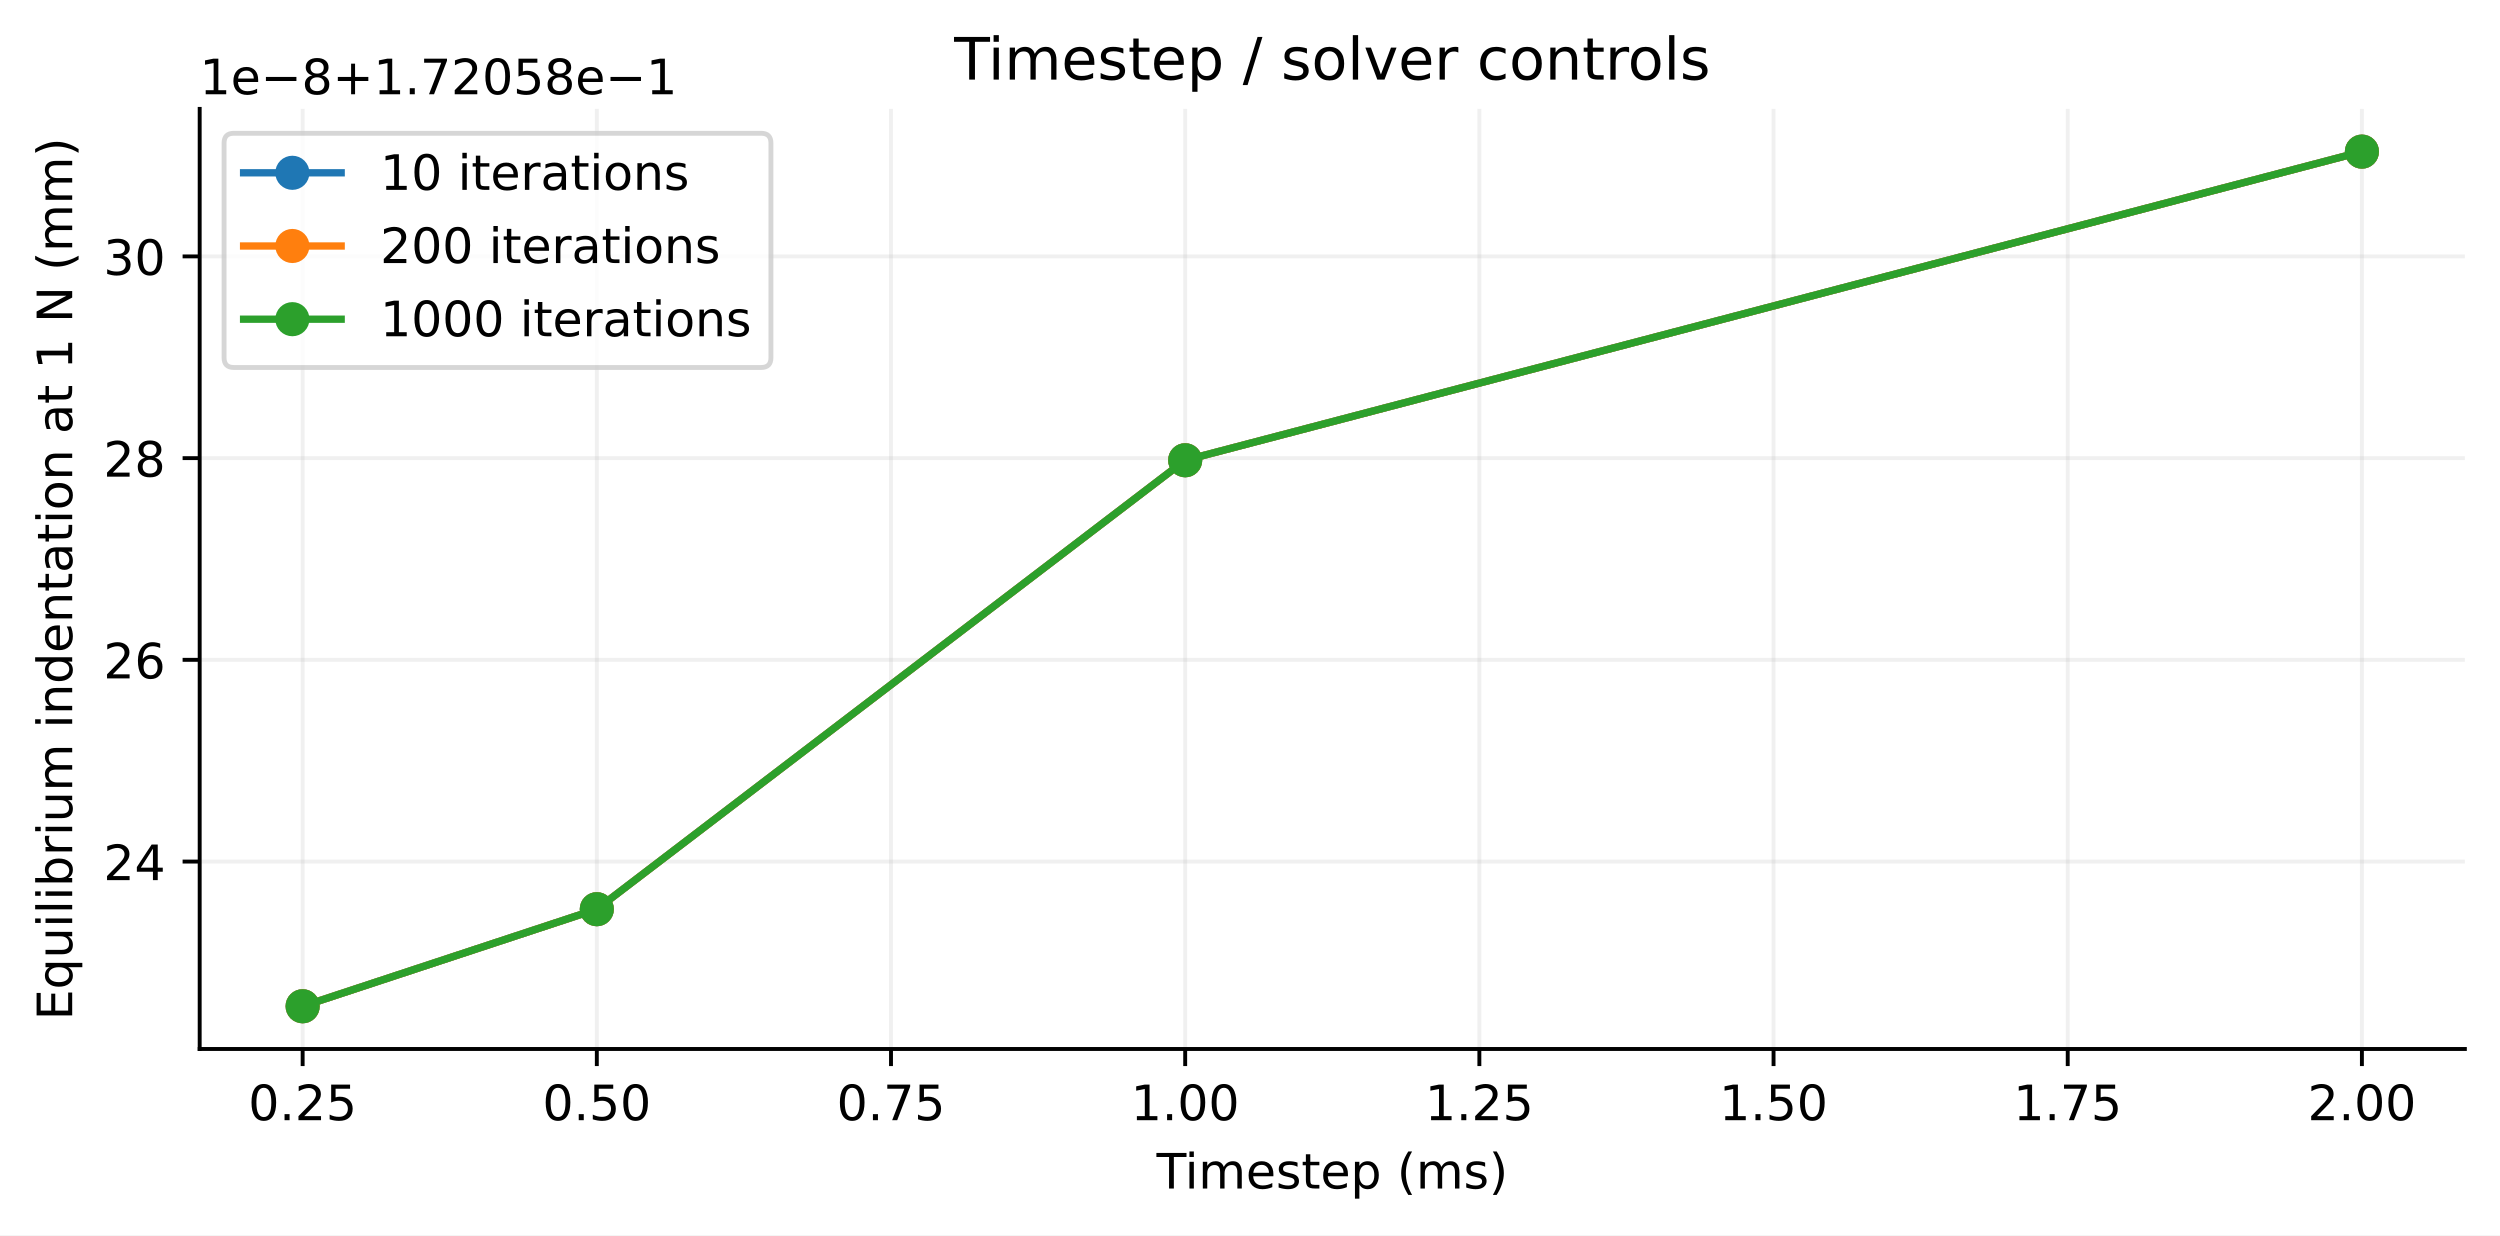
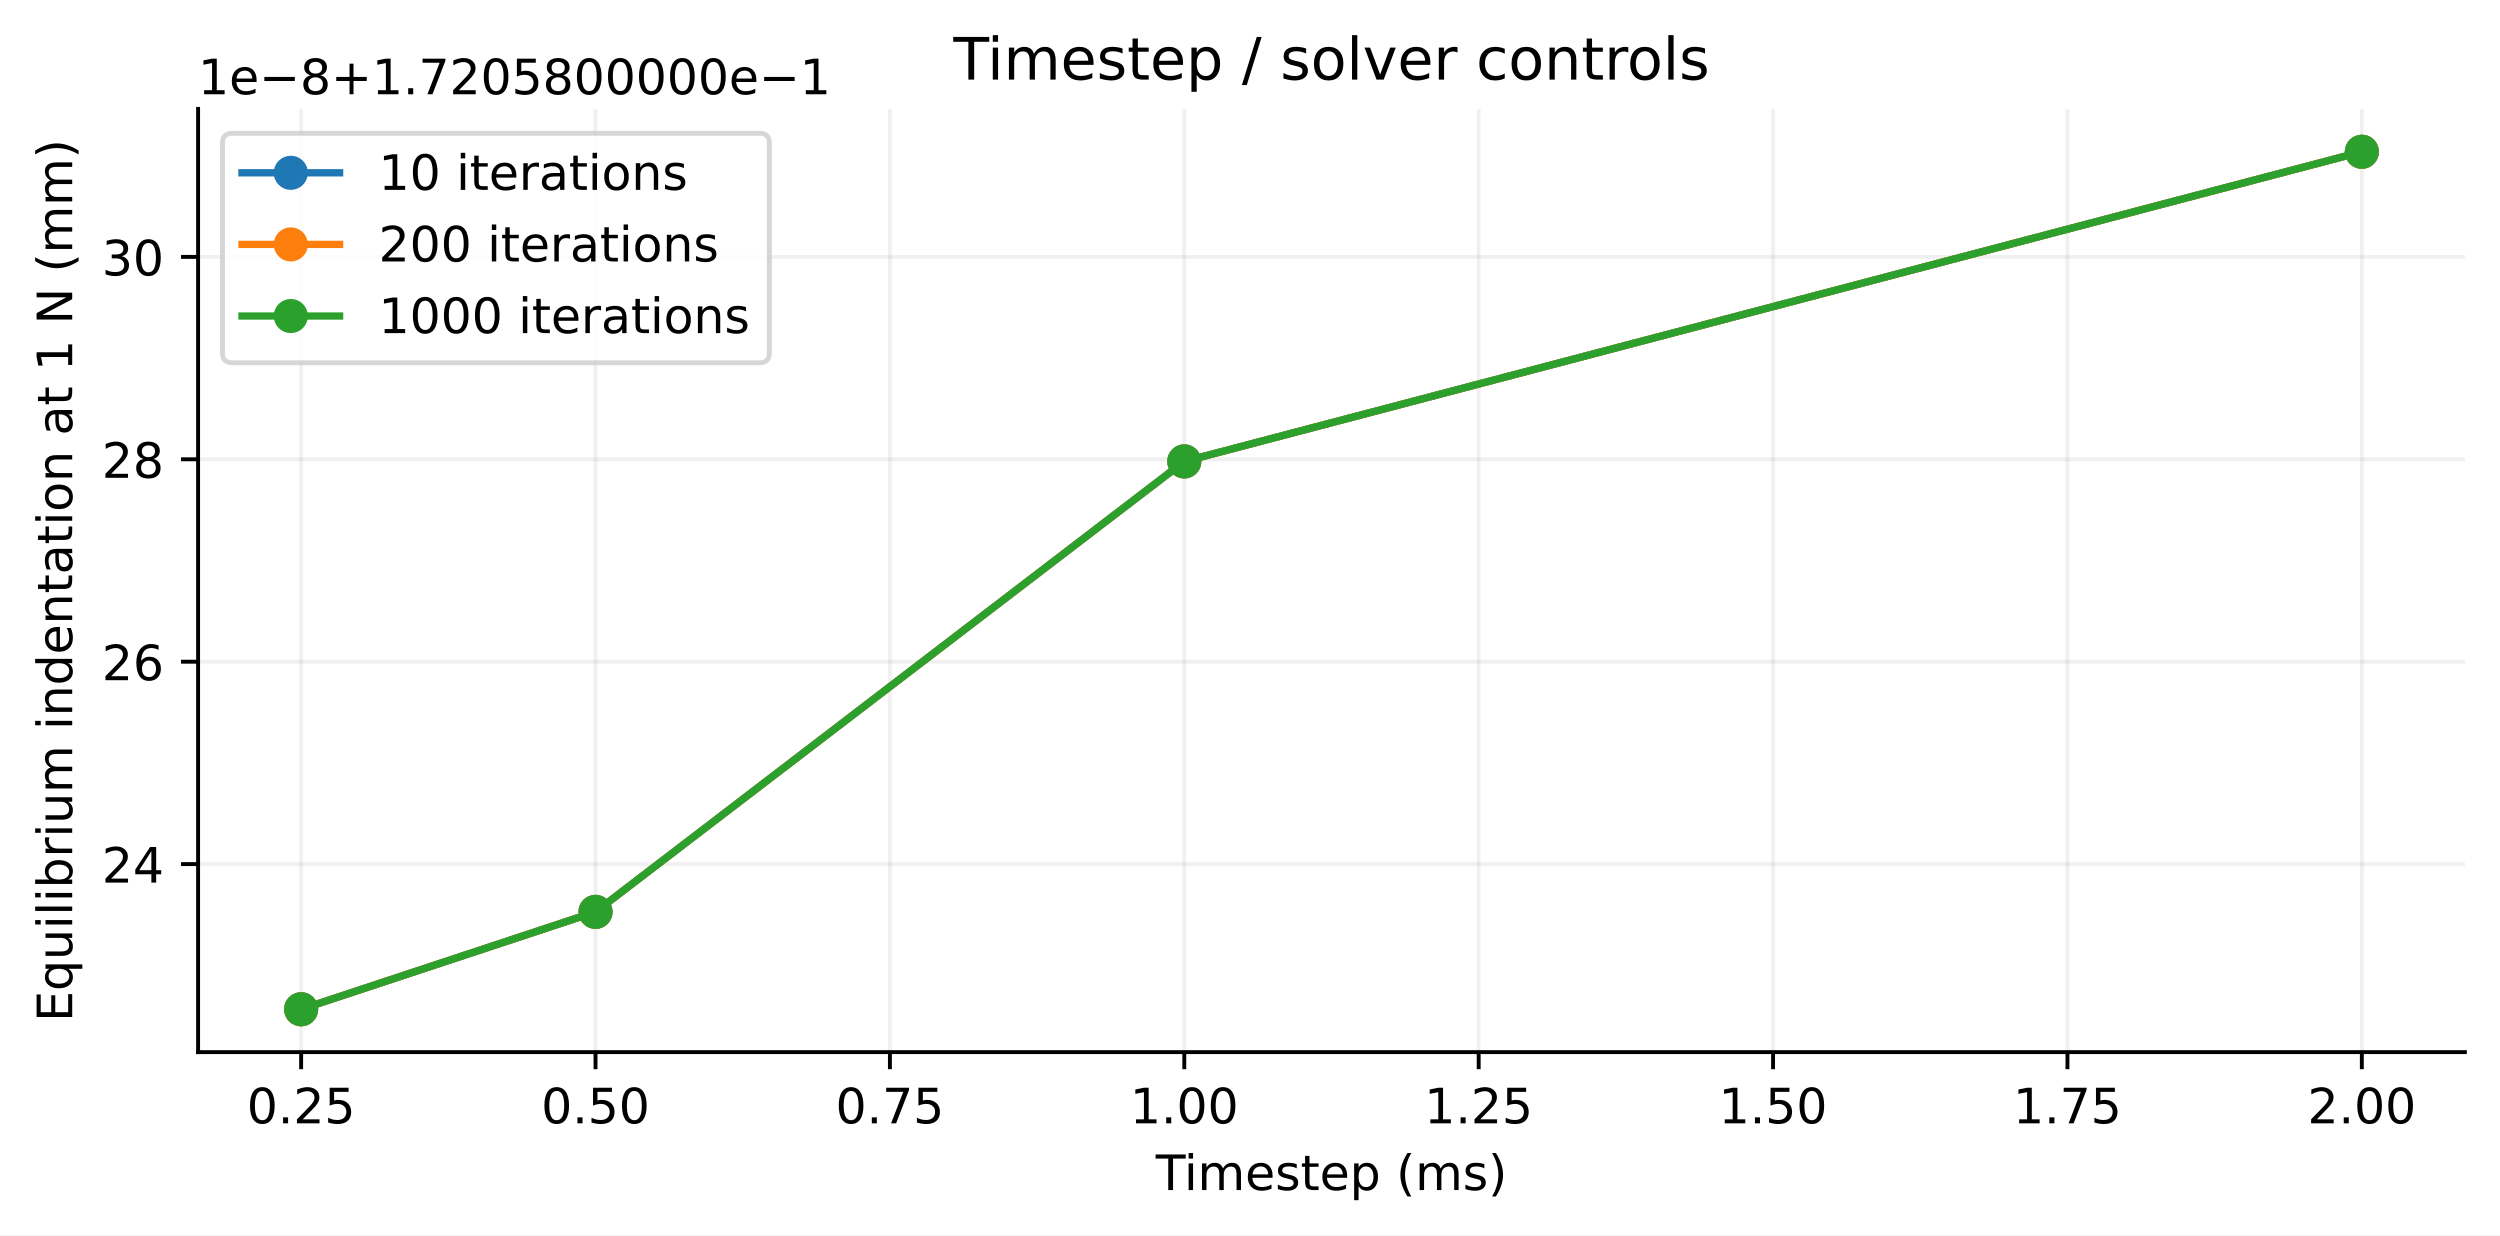
<svg xmlns="http://www.w3.org/2000/svg" xmlns:xlink="http://www.w3.org/1999/xlink" width="512.4pt" height="253.2pt" viewBox="0 0 512.4 253.2" version="1.1">
  <defs>
    <style type="text/css">*{stroke-linejoin: round; stroke-linecap: butt}</style>
  </defs>
  <g id="figure_1">
    <g id="patch_1">
      <path d="M 0 253.2  L 512.4 253.2  L 512.4 0  L 0 0  z " style="fill: #ffffff" />
    </g>
    <g id="axes_1">
      <g id="patch_2">
-         <path d="M 40.926 214.999  L 505.2 214.999  L 505.2 22.318  L 40.926 22.318  z " style="fill: #ffffff" />
+         <path d="M 40.603 215.643  L 505.2 215.643  L 505.2 22.318  L 40.603 22.318  z " style="fill: #ffffff" />
      </g>
      <g id="matplotlib.axis_1">
        <g id="xtick_1">
          <g id="line2d_1">
-             <path d="M 62.029 214.999  L 62.029 22.318  " clip-path="url(#p337a7b43ac)" style="fill: none; stroke: #b0b0b0; stroke-opacity: 0.18; stroke-width: 0.8; stroke-linecap: square" />
+             <path d="M 61.721 215.643  L 61.721 22.318  " clip-path="url(#p7915fa4deb)" style="fill: none; stroke: #b0b0b0; stroke-opacity: 0.18; stroke-width: 0.8; stroke-linecap: square" />
          </g>
          <g id="line2d_2">
            <defs>
-               <path id="m574820b7e9" d="M 0 0  L 0 3.5  " style="stroke: #000000; stroke-width: 0.8" />
+               <path id="m74739a1e2b" d="M 0 0  L 0 3.5  " style="stroke: #000000; stroke-width: 0.8" />
            </defs>
            <g>
-               <use xlink:href="#m574820b7e9" x="62.029" y="214.999" style="stroke: #000000; stroke-width: 0.8" />
+               <use xlink:href="#m74739a1e2b" x="61.721" y="215.643" style="stroke: #000000; stroke-width: 0.8" />
            </g>
          </g>
          <g id="text_1">
-             <text style="font-size: 10px; font-family: 'DejaVu Sans'; text-anchor: middle" x="62.029" y="229.596" transform="rotate(-0 62.02913 229.5964)">0.25</text>
+             <text style="font: 10px 'DejaVu Sans'; text-anchor: middle" x="61.721" y="230.242" transform="rotate(-0, 61.72114, 230.2417)">0.25</text>
          </g>
        </g>
        <g id="xtick_2">
          <g id="line2d_3">
-             <path d="M 122.324 214.999  L 122.324 22.318  " clip-path="url(#p337a7b43ac)" style="fill: none; stroke: #b0b0b0; stroke-opacity: 0.18; stroke-width: 0.8; stroke-linecap: square" />
+             <path d="M 122.058 215.643  L 122.058 22.318  " clip-path="url(#p7915fa4deb)" style="fill: none; stroke: #b0b0b0; stroke-opacity: 0.18; stroke-width: 0.8; stroke-linecap: square" />
          </g>
          <g id="line2d_4">
            <g>
-               <use xlink:href="#m574820b7e9" x="122.324" y="214.999" style="stroke: #000000; stroke-width: 0.8" />
+               <use xlink:href="#m74739a1e2b" x="122.058" y="215.643" style="stroke: #000000; stroke-width: 0.8" />
            </g>
          </g>
          <g id="text_2">
-             <text style="font-size: 10px; font-family: 'DejaVu Sans'; text-anchor: middle" x="122.324" y="229.596" transform="rotate(-0 122.3244 229.5964)">0.50</text>
+             <text style="font: 10px 'DejaVu Sans'; text-anchor: middle" x="122.058" y="230.242" transform="rotate(-0, 122.0583, 230.2417)">0.50</text>
          </g>
        </g>
        <g id="xtick_3">
          <g id="line2d_5">
-             <path d="M 182.62 214.999  L 182.62 22.318  " clip-path="url(#p337a7b43ac)" style="fill: none; stroke: #b0b0b0; stroke-opacity: 0.18; stroke-width: 0.8; stroke-linecap: square" />
+             <path d="M 182.396 215.643  L 182.396 22.318  " clip-path="url(#p7915fa4deb)" style="fill: none; stroke: #b0b0b0; stroke-opacity: 0.18; stroke-width: 0.8; stroke-linecap: square" />
          </g>
          <g id="line2d_6">
            <g>
-               <use xlink:href="#m574820b7e9" x="182.62" y="214.999" style="stroke: #000000; stroke-width: 0.8" />
+               <use xlink:href="#m74739a1e2b" x="182.396" y="215.643" style="stroke: #000000; stroke-width: 0.8" />
            </g>
          </g>
          <g id="text_3">
-             <text style="font-size: 10px; font-family: 'DejaVu Sans'; text-anchor: middle" x="182.62" y="229.596" transform="rotate(-0 182.6197 229.5964)">0.75</text>
+             <text style="font: 10px 'DejaVu Sans'; text-anchor: middle" x="182.396" y="230.242" transform="rotate(-0, 182.3955, 230.2417)">0.75</text>
          </g>
        </g>
        <g id="xtick_4">
          <g id="line2d_7">
-             <path d="M 242.915 214.999  L 242.915 22.318  " clip-path="url(#p337a7b43ac)" style="fill: none; stroke: #b0b0b0; stroke-opacity: 0.18; stroke-width: 0.8; stroke-linecap: square" />
+             <path d="M 242.733 215.643  L 242.733 22.318  " clip-path="url(#p7915fa4deb)" style="fill: none; stroke: #b0b0b0; stroke-opacity: 0.18; stroke-width: 0.8; stroke-linecap: square" />
          </g>
          <g id="line2d_8">
            <g>
-               <use xlink:href="#m574820b7e9" x="242.915" y="214.999" style="stroke: #000000; stroke-width: 0.8" />
+               <use xlink:href="#m74739a1e2b" x="242.733" y="215.643" style="stroke: #000000; stroke-width: 0.8" />
            </g>
          </g>
          <g id="text_4">
-             <text style="font-size: 10px; font-family: 'DejaVu Sans'; text-anchor: middle" x="242.915" y="229.596" transform="rotate(-0 242.915 229.5964)">1.00</text>
+             <text style="font: 10px 'DejaVu Sans'; text-anchor: middle" x="242.733" y="230.242" transform="rotate(-0, 242.7327, 230.2417)">1.00</text>
          </g>
        </g>
        <g id="xtick_5">
          <g id="line2d_9">
-             <path d="M 303.21 214.999  L 303.21 22.318  " clip-path="url(#p337a7b43ac)" style="fill: none; stroke: #b0b0b0; stroke-opacity: 0.18; stroke-width: 0.8; stroke-linecap: square" />
+             <path d="M 303.07 215.643  L 303.07 22.318  " clip-path="url(#p7915fa4deb)" style="fill: none; stroke: #b0b0b0; stroke-opacity: 0.18; stroke-width: 0.8; stroke-linecap: square" />
          </g>
          <g id="line2d_10">
            <g>
-               <use xlink:href="#m574820b7e9" x="303.21" y="214.999" style="stroke: #000000; stroke-width: 0.8" />
+               <use xlink:href="#m74739a1e2b" x="303.07" y="215.643" style="stroke: #000000; stroke-width: 0.8" />
            </g>
          </g>
          <g id="text_5">
-             <text style="font-size: 10px; font-family: 'DejaVu Sans'; text-anchor: middle" x="303.21" y="229.596" transform="rotate(-0 303.2103 229.5964)">1.25</text>
+             <text style="font: 10px 'DejaVu Sans'; text-anchor: middle" x="303.07" y="230.242" transform="rotate(-0, 303.0699, 230.2417)">1.25</text>
          </g>
        </g>
        <g id="xtick_6">
          <g id="line2d_11">
-             <path d="M 363.506 214.999  L 363.506 22.318  " clip-path="url(#p337a7b43ac)" style="fill: none; stroke: #b0b0b0; stroke-opacity: 0.18; stroke-width: 0.8; stroke-linecap: square" />
+             <path d="M 363.407 215.643  L 363.407 22.318  " clip-path="url(#p7915fa4deb)" style="fill: none; stroke: #b0b0b0; stroke-opacity: 0.18; stroke-width: 0.8; stroke-linecap: square" />
          </g>
          <g id="line2d_12">
            <g>
-               <use xlink:href="#m574820b7e9" x="363.506" y="214.999" style="stroke: #000000; stroke-width: 0.8" />
+               <use xlink:href="#m74739a1e2b" x="363.407" y="215.643" style="stroke: #000000; stroke-width: 0.8" />
            </g>
          </g>
          <g id="text_6">
-             <text style="font-size: 10px; font-family: 'DejaVu Sans'; text-anchor: middle" x="363.506" y="229.596" transform="rotate(-0 363.5056 229.5964)">1.50</text>
+             <text style="font: 10px 'DejaVu Sans'; text-anchor: middle" x="363.407" y="230.242" transform="rotate(-0, 363.4071, 230.2417)">1.50</text>
          </g>
        </g>
        <g id="xtick_7">
          <g id="line2d_13">
-             <path d="M 423.801 214.999  L 423.801 22.318  " clip-path="url(#p337a7b43ac)" style="fill: none; stroke: #b0b0b0; stroke-opacity: 0.18; stroke-width: 0.8; stroke-linecap: square" />
+             <path d="M 423.744 215.643  L 423.744 22.318  " clip-path="url(#p7915fa4deb)" style="fill: none; stroke: #b0b0b0; stroke-opacity: 0.18; stroke-width: 0.8; stroke-linecap: square" />
          </g>
          <g id="line2d_14">
            <g>
-               <use xlink:href="#m574820b7e9" x="423.801" y="214.999" style="stroke: #000000; stroke-width: 0.8" />
+               <use xlink:href="#m74739a1e2b" x="423.744" y="215.643" style="stroke: #000000; stroke-width: 0.8" />
            </g>
          </g>
          <g id="text_7">
-             <text style="font-size: 10px; font-family: 'DejaVu Sans'; text-anchor: middle" x="423.801" y="229.596" transform="rotate(-0 423.8009 229.5964)">1.75</text>
+             <text style="font: 10px 'DejaVu Sans'; text-anchor: middle" x="423.744" y="230.242" transform="rotate(-0, 423.7443, 230.2417)">1.75</text>
          </g>
        </g>
        <g id="xtick_8">
          <g id="line2d_15">
-             <path d="M 484.096 214.999  L 484.096 22.318  " clip-path="url(#p337a7b43ac)" style="fill: none; stroke: #b0b0b0; stroke-opacity: 0.18; stroke-width: 0.8; stroke-linecap: square" />
+             <path d="M 484.082 215.643  L 484.082 22.318  " clip-path="url(#p7915fa4deb)" style="fill: none; stroke: #b0b0b0; stroke-opacity: 0.18; stroke-width: 0.8; stroke-linecap: square" />
          </g>
          <g id="line2d_16">
            <g>
-               <use xlink:href="#m574820b7e9" x="484.096" y="214.999" style="stroke: #000000; stroke-width: 0.8" />
+               <use xlink:href="#m74739a1e2b" x="484.082" y="215.643" style="stroke: #000000; stroke-width: 0.8" />
            </g>
          </g>
          <g id="text_8">
-             <text style="font-size: 10px; font-family: 'DejaVu Sans'; text-anchor: middle" x="484.096" y="229.596" transform="rotate(-0 484.0962 229.5964)">2.00</text>
+             <text style="font: 10px 'DejaVu Sans'; text-anchor: middle" x="484.082" y="230.242" transform="rotate(-0, 484.0815, 230.2417)">2.00</text>
          </g>
        </g>
        <g id="text_9">
-           <text style="font-size: 10px; font-family: 'DejaVu Sans'; text-anchor: middle" x="273.063" y="243.597" transform="rotate(-0 273.0627 243.5972)">Timestep (ms)</text>
+           <text style="font: 10px 'DejaVu Sans'; text-anchor: middle" x="272.901" y="243.92" transform="rotate(-0, 272.9013, 243.9198)">Timestep (ms)</text>
        </g>
      </g>
      <g id="matplotlib.axis_2">
        <g id="ytick_1">
          <g id="line2d_17">
-             <path d="M 40.926 176.589  L 505.2 176.589  " clip-path="url(#p337a7b43ac)" style="fill: none; stroke: #b0b0b0; stroke-opacity: 0.18; stroke-width: 0.8; stroke-linecap: square" />
+             <path d="M 40.603 177.105  L 505.2 177.105  " clip-path="url(#p7915fa4deb)" style="fill: none; stroke: #b0b0b0; stroke-opacity: 0.18; stroke-width: 0.8; stroke-linecap: square" />
          </g>
          <g id="line2d_18">
            <defs>
-               <path id="m04c89b8057" d="M 0 0  L -3.5 0  " style="stroke: #000000; stroke-width: 0.8" />
+               <path id="m1b616af0b3" d="M 0 0  L -3.5 0  " style="stroke: #000000; stroke-width: 0.8" />
            </defs>
            <g>
-               <use xlink:href="#m04c89b8057" x="40.926" y="176.589" style="stroke: #000000; stroke-width: 0.8" />
+               <use xlink:href="#m1b616af0b3" x="40.603" y="177.105" style="stroke: #000000; stroke-width: 0.8" />
            </g>
          </g>
          <g id="text_10">
-             <text style="font-size: 10px; font-family: 'DejaVu Sans'; text-anchor: end" x="33.926" y="180.388" transform="rotate(-0 33.92578 180.3877)">24</text>
+             <text style="font: 10px 'DejaVu Sans'; text-anchor: end" x="33.603" y="180.904" transform="rotate(-0, 33.60312, 180.9041)">24</text>
          </g>
        </g>
        <g id="ytick_2">
          <g id="line2d_19">
-             <path d="M 40.926 135.243  L 505.2 135.243  " clip-path="url(#p337a7b43ac)" style="fill: none; stroke: #b0b0b0; stroke-opacity: 0.18; stroke-width: 0.8; stroke-linecap: square" />
+             <path d="M 40.603 135.621  L 505.2 135.621  " clip-path="url(#p7915fa4deb)" style="fill: none; stroke: #b0b0b0; stroke-opacity: 0.18; stroke-width: 0.8; stroke-linecap: square" />
          </g>
          <g id="line2d_20">
            <g>
-               <use xlink:href="#m04c89b8057" x="40.926" y="135.243" style="stroke: #000000; stroke-width: 0.8" />
+               <use xlink:href="#m1b616af0b3" x="40.603" y="135.621" style="stroke: #000000; stroke-width: 0.8" />
            </g>
          </g>
          <g id="text_11">
-             <text style="font-size: 10px; font-family: 'DejaVu Sans'; text-anchor: end" x="33.926" y="139.042" transform="rotate(-0 33.92578 139.0416)">26</text>
+             <text style="font: 10px 'DejaVu Sans'; text-anchor: end" x="33.603" y="139.42" transform="rotate(-0, 33.60312, 139.4198)">26</text>
          </g>
        </g>
        <g id="ytick_3">
          <g id="line2d_21">
-             <path d="M 40.926 93.897  L 505.2 93.897  " clip-path="url(#p337a7b43ac)" style="fill: none; stroke: #b0b0b0; stroke-opacity: 0.18; stroke-width: 0.8; stroke-linecap: square" />
+             <path d="M 40.603 94.136  L 505.2 94.136  " clip-path="url(#p7915fa4deb)" style="fill: none; stroke: #b0b0b0; stroke-opacity: 0.18; stroke-width: 0.8; stroke-linecap: square" />
          </g>
          <g id="line2d_22">
            <g>
-               <use xlink:href="#m04c89b8057" x="40.926" y="93.897" style="stroke: #000000; stroke-width: 0.8" />
+               <use xlink:href="#m1b616af0b3" x="40.603" y="94.136" style="stroke: #000000; stroke-width: 0.8" />
            </g>
          </g>
          <g id="text_12">
-             <text style="font-size: 10px; font-family: 'DejaVu Sans'; text-anchor: end" x="33.926" y="97.696" transform="rotate(-0 33.92578 97.6956)">28</text>
+             <text style="font: 10px 'DejaVu Sans'; text-anchor: end" x="33.603" y="97.935" transform="rotate(-0, 33.60312, 97.93543)">28</text>
          </g>
        </g>
        <g id="ytick_4">
          <g id="line2d_23">
-             <path d="M 40.926 52.551  L 505.2 52.551  " clip-path="url(#p337a7b43ac)" style="fill: none; stroke: #b0b0b0; stroke-opacity: 0.18; stroke-width: 0.8; stroke-linecap: square" />
+             <path d="M 40.603 52.652  L 505.2 52.652  " clip-path="url(#p7915fa4deb)" style="fill: none; stroke: #b0b0b0; stroke-opacity: 0.18; stroke-width: 0.8; stroke-linecap: square" />
          </g>
          <g id="line2d_24">
            <g>
-               <use xlink:href="#m04c89b8057" x="40.926" y="52.551" style="stroke: #000000; stroke-width: 0.8" />
+               <use xlink:href="#m1b616af0b3" x="40.603" y="52.652" style="stroke: #000000; stroke-width: 0.8" />
            </g>
          </g>
          <g id="text_13">
-             <text style="font-size: 10px; font-family: 'DejaVu Sans'; text-anchor: end" x="33.926" y="56.35" transform="rotate(-0 33.92578 56.34957)">30</text>
+             <text style="font: 10px 'DejaVu Sans'; text-anchor: end" x="33.603" y="56.451" transform="rotate(-0, 33.60312, 56.45109)">30</text>
          </g>
        </g>
        <g id="text_14">
-           <text style="font-size: 10px; font-family: 'DejaVu Sans'; text-anchor: middle" x="14.798" y="118.658" transform="rotate(-90 14.79844 118.6584)">Equilibrium indentation at 1 N (mm)</text>
+           <text style="font: 10px 'DejaVu Sans'; text-anchor: middle" x="14.798" y="118.981" transform="rotate(-90, 14.79844, 118.9807)">Equilibrium indentation at 1 N (mm)</text>
        </g>
        <g id="text_15">
-           <text style="font-size: 10px; font-family: 'DejaVu Sans'; text-anchor: start" x="40.926" y="19.318" transform="rotate(-0 40.92578 19.31812)">1e−8+1.72058e−1</text>
+           <text style="font: 10px 'DejaVu Sans'; text-anchor: start" x="40.603" y="19.318" transform="rotate(-0, 40.60312, 19.31812)">1e−8+1.7205800000e−1</text>
        </g>
      </g>
      <g id="line2d_25">
-         <path d="M 62.029 206.241  L 122.324 186.348  L 242.915 94.333  L 484.096 31.076  " clip-path="url(#p337a7b43ac)" style="fill: none; stroke: #1f77b4; stroke-width: 1.5; stroke-linecap: square" />
+         <path d="M 61.721 206.856  L 122.058 186.896  L 242.733 94.574  L 484.082 31.106  " clip-path="url(#p7915fa4deb)" style="fill: none; stroke: #1f77b4; stroke-width: 1.5; stroke-linecap: square" />
        <defs>
-           <path id="md2ec3fc4eb" d="M 0 3  C 0.796 3 1.559 2.684 2.121 2.121  C 2.684 1.559 3 0.796 3 0  C 3 -0.796 2.684 -1.559 2.121 -2.121  C 1.559 -2.684 0.796 -3 0 -3  C -0.796 -3 -1.559 -2.684 -2.121 -2.121  C -2.684 -1.559 -3 -0.796 -3 0  C -3 0.796 -2.684 1.559 -2.121 2.121  C -1.559 2.684 -0.796 3 0 3  z " style="stroke: #1f77b4" />
+           <path id="m7cc1c71921" d="M 0 3  C 0.796 3 1.559 2.684 2.121 2.121  C 2.684 1.559 3 0.796 3 0  C 3 -0.796 2.684 -1.559 2.121 -2.121  C 1.559 -2.684 0.796 -3 0 -3  C -0.796 -3 -1.559 -2.684 -2.121 -2.121  C -2.684 -1.559 -3 -0.796 -3 0  C -3 0.796 -2.684 1.559 -2.121 2.121  C -1.559 2.684 -0.796 3 0 3  z " style="stroke: #1f77b4" />
        </defs>
-         <g clip-path="url(#p337a7b43ac)">
-           <use xlink:href="#md2ec3fc4eb" x="62.029" y="206.241" style="fill: #1f77b4; stroke: #1f77b4" />
-           <use xlink:href="#md2ec3fc4eb" x="122.324" y="186.348" style="fill: #1f77b4; stroke: #1f77b4" />
-           <use xlink:href="#md2ec3fc4eb" x="242.915" y="94.333" style="fill: #1f77b4; stroke: #1f77b4" />
-           <use xlink:href="#md2ec3fc4eb" x="484.096" y="31.076" style="fill: #1f77b4; stroke: #1f77b4" />
+         <g clip-path="url(#p7915fa4deb)">
+           <use xlink:href="#m7cc1c71921" x="61.721" y="206.856" style="fill: #1f77b4; stroke: #1f77b4" />
+           <use xlink:href="#m7cc1c71921" x="122.058" y="186.896" style="fill: #1f77b4; stroke: #1f77b4" />
+           <use xlink:href="#m7cc1c71921" x="242.733" y="94.574" style="fill: #1f77b4; stroke: #1f77b4" />
+           <use xlink:href="#m7cc1c71921" x="484.082" y="31.106" style="fill: #1f77b4; stroke: #1f77b4" />
        </g>
      </g>
      <g id="line2d_26">
-         <path d="M 62.029 206.241  L 122.324 186.348  L 242.915 94.333  L 484.096 31.076  " clip-path="url(#p337a7b43ac)" style="fill: none; stroke: #ff7f0e; stroke-width: 1.5; stroke-linecap: square" />
+         <path d="M 61.721 206.856  L 122.058 186.896  L 242.733 94.574  L 484.082 31.106  " clip-path="url(#p7915fa4deb)" style="fill: none; stroke: #ff7f0e; stroke-width: 1.5; stroke-linecap: square" />
        <defs>
-           <path id="md4e6388c1b" d="M 0 3  C 0.796 3 1.559 2.684 2.121 2.121  C 2.684 1.559 3 0.796 3 0  C 3 -0.796 2.684 -1.559 2.121 -2.121  C 1.559 -2.684 0.796 -3 0 -3  C -0.796 -3 -1.559 -2.684 -2.121 -2.121  C -2.684 -1.559 -3 -0.796 -3 0  C -3 0.796 -2.684 1.559 -2.121 2.121  C -1.559 2.684 -0.796 3 0 3  z " style="stroke: #ff7f0e" />
+           <path id="med31d4f0b3" d="M 0 3  C 0.796 3 1.559 2.684 2.121 2.121  C 2.684 1.559 3 0.796 3 0  C 3 -0.796 2.684 -1.559 2.121 -2.121  C 1.559 -2.684 0.796 -3 0 -3  C -0.796 -3 -1.559 -2.684 -2.121 -2.121  C -2.684 -1.559 -3 -0.796 -3 0  C -3 0.796 -2.684 1.559 -2.121 2.121  C -1.559 2.684 -0.796 3 0 3  z " style="stroke: #ff7f0e" />
        </defs>
-         <g clip-path="url(#p337a7b43ac)">
-           <use xlink:href="#md4e6388c1b" x="62.029" y="206.241" style="fill: #ff7f0e; stroke: #ff7f0e" />
-           <use xlink:href="#md4e6388c1b" x="122.324" y="186.348" style="fill: #ff7f0e; stroke: #ff7f0e" />
-           <use xlink:href="#md4e6388c1b" x="242.915" y="94.333" style="fill: #ff7f0e; stroke: #ff7f0e" />
-           <use xlink:href="#md4e6388c1b" x="484.096" y="31.076" style="fill: #ff7f0e; stroke: #ff7f0e" />
+         <g clip-path="url(#p7915fa4deb)">
+           <use xlink:href="#med31d4f0b3" x="61.721" y="206.856" style="fill: #ff7f0e; stroke: #ff7f0e" />
+           <use xlink:href="#med31d4f0b3" x="122.058" y="186.896" style="fill: #ff7f0e; stroke: #ff7f0e" />
+           <use xlink:href="#med31d4f0b3" x="242.733" y="94.574" style="fill: #ff7f0e; stroke: #ff7f0e" />
+           <use xlink:href="#med31d4f0b3" x="484.082" y="31.106" style="fill: #ff7f0e; stroke: #ff7f0e" />
        </g>
      </g>
      <g id="line2d_27">
-         <path d="M 62.029 206.241  L 122.324 186.348  L 242.915 94.333  L 484.096 31.076  " clip-path="url(#p337a7b43ac)" style="fill: none; stroke: #2ca02c; stroke-width: 1.5; stroke-linecap: square" />
+         <path d="M 61.721 206.856  L 122.058 186.896  L 242.733 94.574  L 484.082 31.106  " clip-path="url(#p7915fa4deb)" style="fill: none; stroke: #2ca02c; stroke-width: 1.5; stroke-linecap: square" />
        <defs>
-           <path id="mb5394af47c" d="M 0 3  C 0.796 3 1.559 2.684 2.121 2.121  C 2.684 1.559 3 0.796 3 0  C 3 -0.796 2.684 -1.559 2.121 -2.121  C 1.559 -2.684 0.796 -3 0 -3  C -0.796 -3 -1.559 -2.684 -2.121 -2.121  C -2.684 -1.559 -3 -0.796 -3 0  C -3 0.796 -2.684 1.559 -2.121 2.121  C -1.559 2.684 -0.796 3 0 3  z " style="stroke: #2ca02c" />
+           <path id="m4bd10a42b3" d="M 0 3  C 0.796 3 1.559 2.684 2.121 2.121  C 2.684 1.559 3 0.796 3 0  C 3 -0.796 2.684 -1.559 2.121 -2.121  C 1.559 -2.684 0.796 -3 0 -3  C -0.796 -3 -1.559 -2.684 -2.121 -2.121  C -2.684 -1.559 -3 -0.796 -3 0  C -3 0.796 -2.684 1.559 -2.121 2.121  C -1.559 2.684 -0.796 3 0 3  z " style="stroke: #2ca02c" />
        </defs>
-         <g clip-path="url(#p337a7b43ac)">
-           <use xlink:href="#mb5394af47c" x="62.029" y="206.241" style="fill: #2ca02c; stroke: #2ca02c" />
-           <use xlink:href="#mb5394af47c" x="122.324" y="186.348" style="fill: #2ca02c; stroke: #2ca02c" />
-           <use xlink:href="#mb5394af47c" x="242.915" y="94.333" style="fill: #2ca02c; stroke: #2ca02c" />
-           <use xlink:href="#mb5394af47c" x="484.096" y="31.076" style="fill: #2ca02c; stroke: #2ca02c" />
+         <g clip-path="url(#p7915fa4deb)">
+           <use xlink:href="#m4bd10a42b3" x="61.721" y="206.856" style="fill: #2ca02c; stroke: #2ca02c" />
+           <use xlink:href="#m4bd10a42b3" x="122.058" y="186.896" style="fill: #2ca02c; stroke: #2ca02c" />
+           <use xlink:href="#m4bd10a42b3" x="242.733" y="94.574" style="fill: #2ca02c; stroke: #2ca02c" />
+           <use xlink:href="#m4bd10a42b3" x="484.082" y="31.106" style="fill: #2ca02c; stroke: #2ca02c" />
        </g>
      </g>
      <g id="patch_3">
-         <path d="M 40.926 214.999  L 40.926 22.318  " style="fill: none; stroke: #000000; stroke-width: 0.8; stroke-linejoin: miter; stroke-linecap: square" />
+         <path d="M 40.603 215.643  L 40.603 22.318  " style="fill: none; stroke: #000000; stroke-width: 0.8; stroke-linejoin: miter; stroke-linecap: square" />
      </g>
      <g id="patch_4">
-         <path d="M 40.926 214.999  L 505.2 214.999  " style="fill: none; stroke: #000000; stroke-width: 0.8; stroke-linejoin: miter; stroke-linecap: square" />
+         <path d="M 40.603 215.643  L 505.2 215.643  " style="fill: none; stroke: #000000; stroke-width: 0.8; stroke-linejoin: miter; stroke-linecap: square" />
      </g>
      <g id="text_16">
-         <text style="font-size: 12px; font-family: 'DejaVu Sans'; text-anchor: middle" x="273.063" y="16.318" transform="rotate(-0 273.0627 16.31812)">Timestep / solver controls</text>
+         <text style="font: 12px 'DejaVu Sans'; text-anchor: middle" x="272.901" y="16.318" transform="rotate(-0, 272.9013, 16.31812)">Timestep / solver controls</text>
      </g>
      <g id="legend_1">
        <g id="patch_5">
-           <path d="M 47.926 75.32  L 156.009 75.32  Q 158.009 75.32 158.009 73.32  L 158.009 29.318  Q 158.009 27.318 156.009 27.318  L 47.926 27.318  Q 45.926 27.318 45.926 29.318  L 45.926 73.32  Q 45.926 75.32 47.926 75.32  z " style="fill: #ffffff; opacity: 0.8; stroke: #cccccc; stroke-linejoin: miter" />
+           <path d="M 47.603 74.353  L 155.686 74.353  Q 157.686 74.353 157.686 72.353  L 157.686 29.318  Q 157.686 27.318 155.686 27.318  L 47.603 27.318  Q 45.603 27.318 45.603 29.318  L 45.603 72.353  Q 45.603 74.353 47.603 74.353  z " style="fill: #ffffff; opacity: 0.8; stroke: #cccccc; stroke-linejoin: miter" />
        </g>
        <g id="line2d_28">
-           <path d="M 49.926 35.417  L 59.926 35.417  L 69.926 35.417  " style="fill: none; stroke: #1f77b4; stroke-width: 1.5; stroke-linecap: square" />
+           <path d="M 49.603 35.417  L 59.603 35.417  L 69.603 35.417  " style="fill: none; stroke: #1f77b4; stroke-width: 1.5; stroke-linecap: square" />
          <g>
-             <use xlink:href="#md2ec3fc4eb" x="59.926" y="35.417" style="fill: #1f77b4; stroke: #1f77b4" />
+             <use xlink:href="#m7cc1c71921" x="59.603" y="35.417" style="fill: #1f77b4; stroke: #1f77b4" />
          </g>
        </g>
        <g id="text_17">
-           <text style="font-size: 10px; font-family: 'DejaVu Sans'; text-anchor: start" x="77.926" y="38.917" transform="rotate(-0 77.92578 38.91656)">10 iterations</text>
+           <text style="font: 10px 'DejaVu Sans'; text-anchor: start" x="77.603" y="38.917" transform="rotate(-0, 77.60313, 38.91656)">10 iterations</text>
        </g>
        <g id="line2d_29">
-           <path d="M 49.926 50.417  L 59.926 50.417  L 69.926 50.417  " style="fill: none; stroke: #ff7f0e; stroke-width: 1.5; stroke-linecap: square" />
+           <path d="M 49.603 50.095  L 59.603 50.095  L 69.603 50.095  " style="fill: none; stroke: #ff7f0e; stroke-width: 1.5; stroke-linecap: square" />
          <g>
-             <use xlink:href="#md4e6388c1b" x="59.926" y="50.417" style="fill: #ff7f0e; stroke: #ff7f0e" />
+             <use xlink:href="#med31d4f0b3" x="59.603" y="50.095" style="fill: #ff7f0e; stroke: #ff7f0e" />
          </g>
        </g>
        <g id="text_18">
-           <text style="font-size: 10px; font-family: 'DejaVu Sans'; text-anchor: start" x="77.926" y="53.917" transform="rotate(-0 77.92578 53.91734)">200 iterations</text>
+           <text style="font: 10px 'DejaVu Sans'; text-anchor: start" x="77.603" y="53.595" transform="rotate(-0, 77.60313, 53.59469)">200 iterations</text>
        </g>
        <g id="line2d_30">
-           <path d="M 49.926 65.418  L 59.926 65.418  L 69.926 65.418  " style="fill: none; stroke: #2ca02c; stroke-width: 1.5; stroke-linecap: square" />
+           <path d="M 49.603 64.773  L 59.603 64.773  L 69.603 64.773  " style="fill: none; stroke: #2ca02c; stroke-width: 1.5; stroke-linecap: square" />
          <g>
-             <use xlink:href="#mb5394af47c" x="59.926" y="65.418" style="fill: #2ca02c; stroke: #2ca02c" />
+             <use xlink:href="#m4bd10a42b3" x="59.603" y="64.773" style="fill: #2ca02c; stroke: #2ca02c" />
          </g>
        </g>
        <g id="text_19">
-           <text style="font-size: 10px; font-family: 'DejaVu Sans'; text-anchor: start" x="77.926" y="68.918" transform="rotate(-0 77.92578 68.91813)">1000 iterations</text>
+           <text style="font: 10px 'DejaVu Sans'; text-anchor: start" x="77.603" y="68.273" transform="rotate(-0, 77.60313, 68.27281)">1000 iterations</text>
        </g>
      </g>
    </g>
  </g>
  <defs>
-     <clipPath id="p337a7b43ac">
-       <rect x="40.926" y="22.318" width="464.274" height="192.681" />
+     <clipPath id="p7915fa4deb">
+       <rect x="40.603" y="22.318" width="464.596" height="193.325" />
    </clipPath>
  </defs>
</svg>
